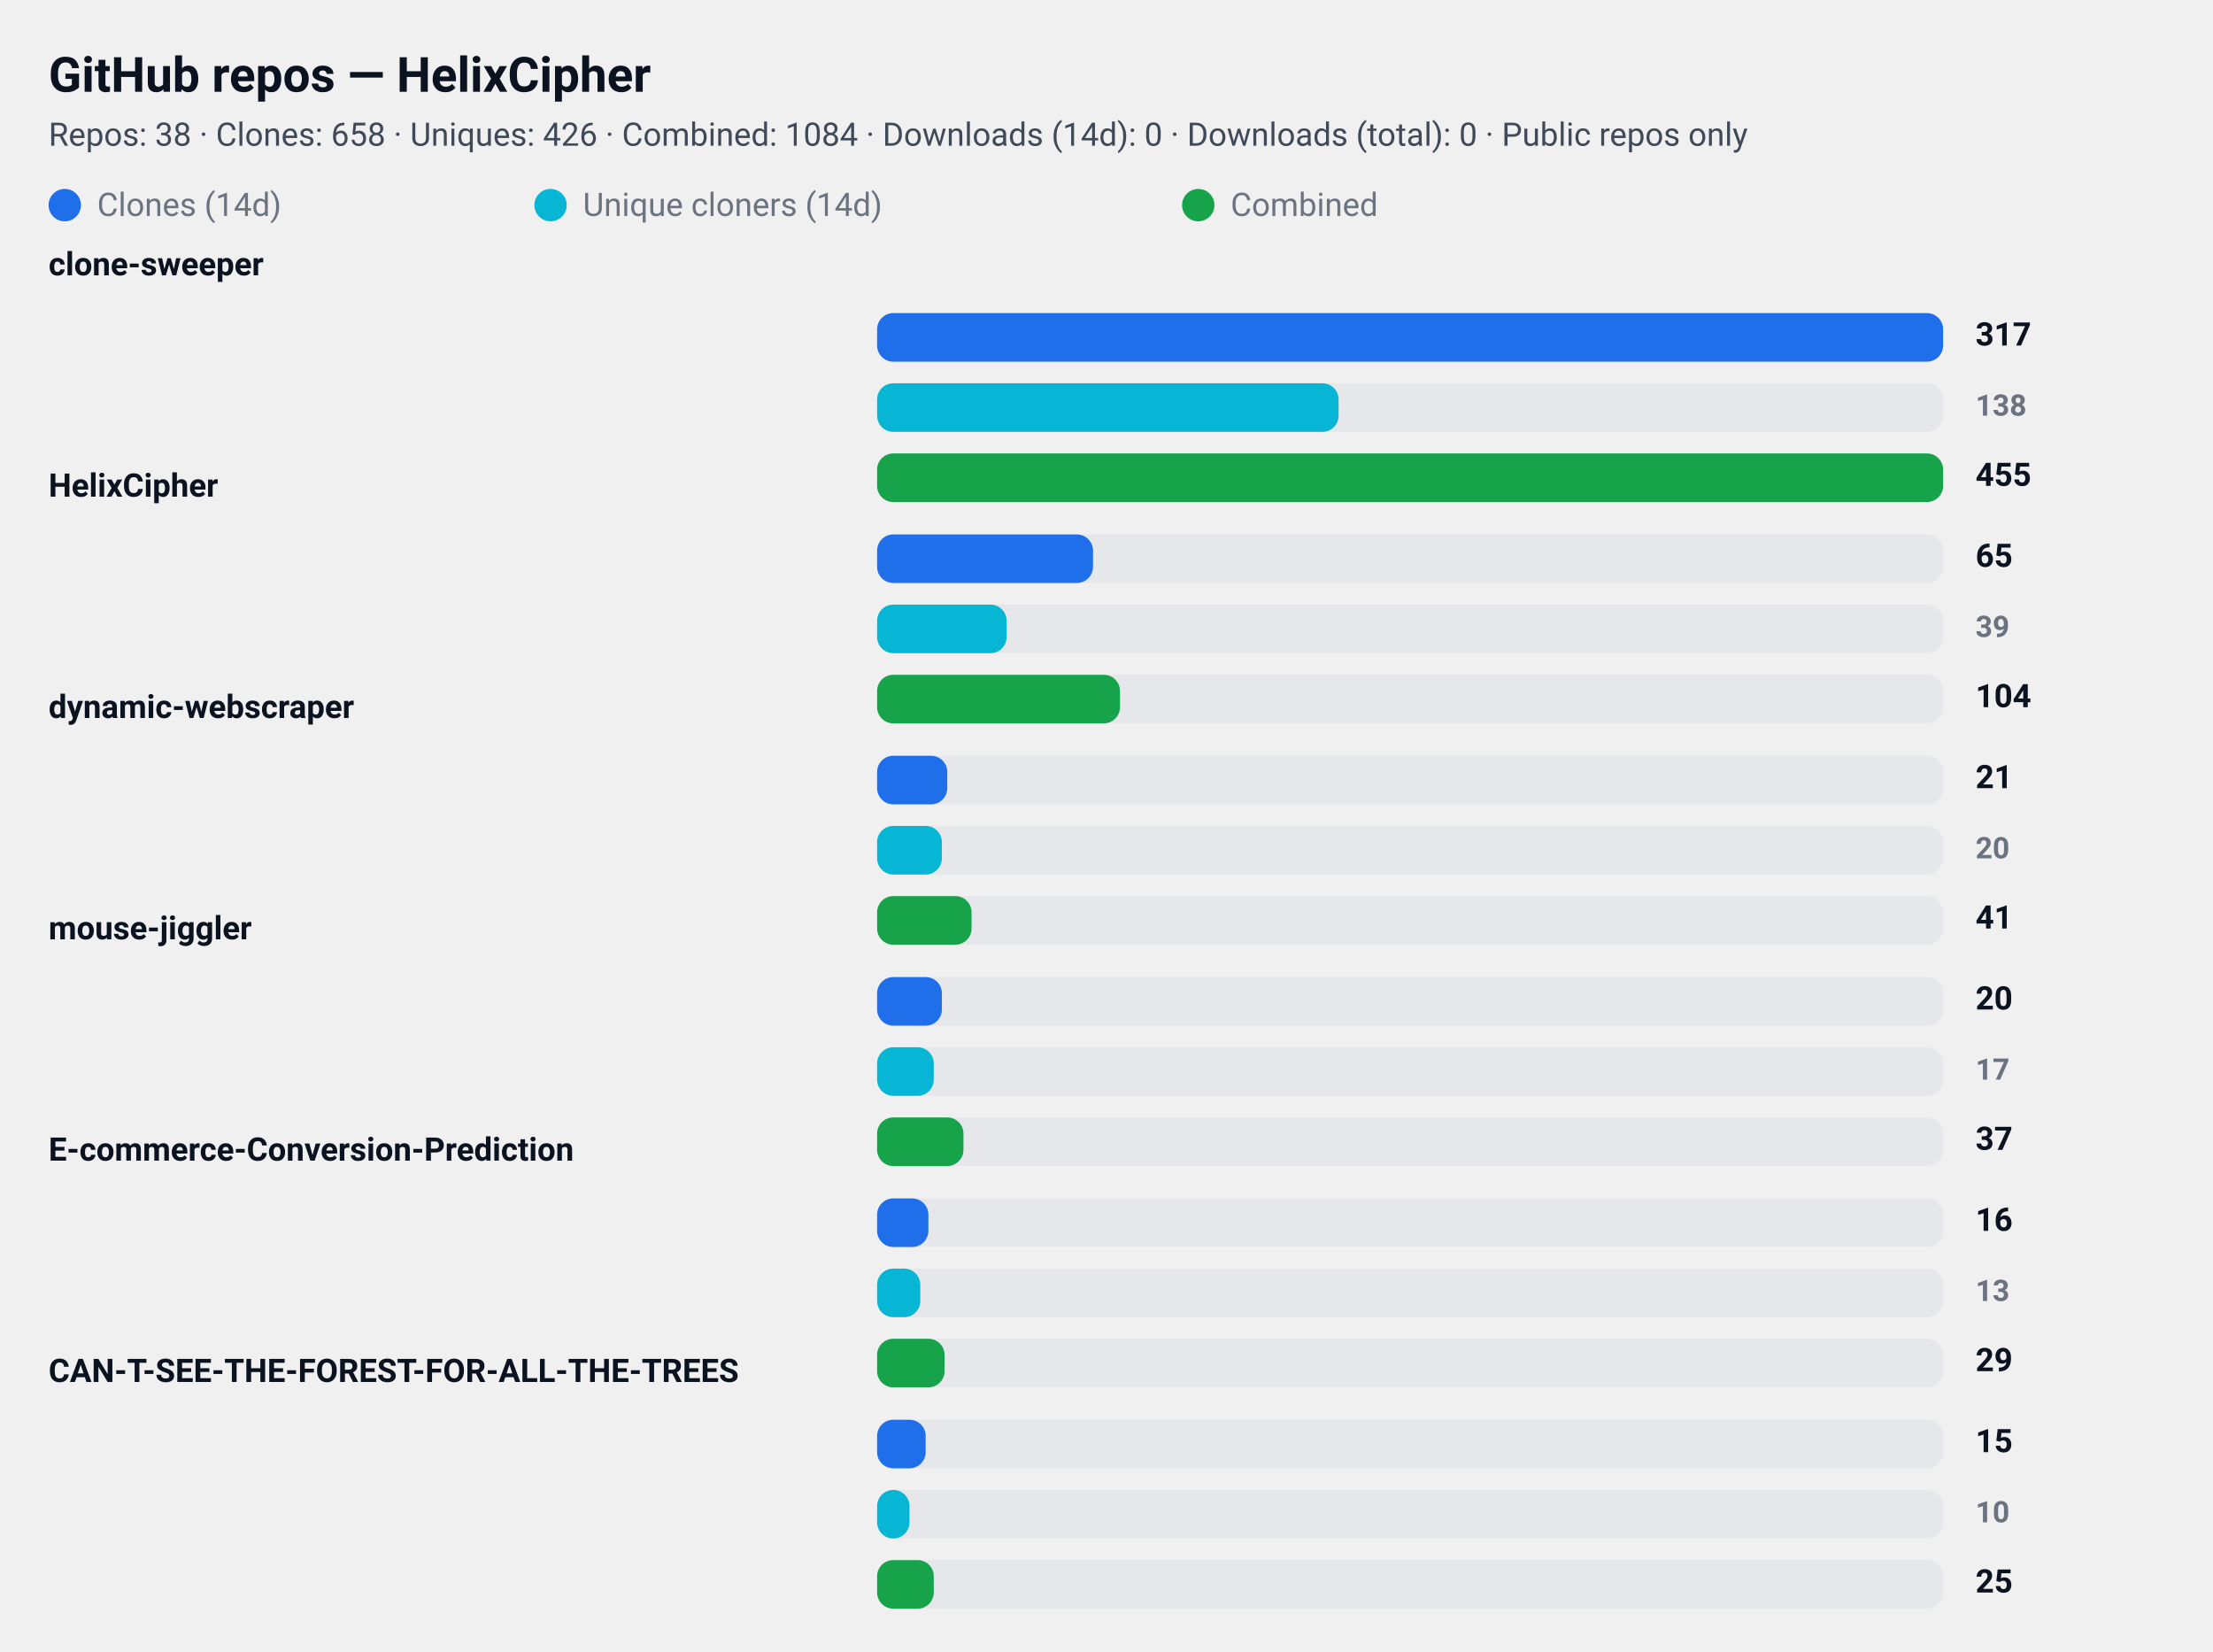
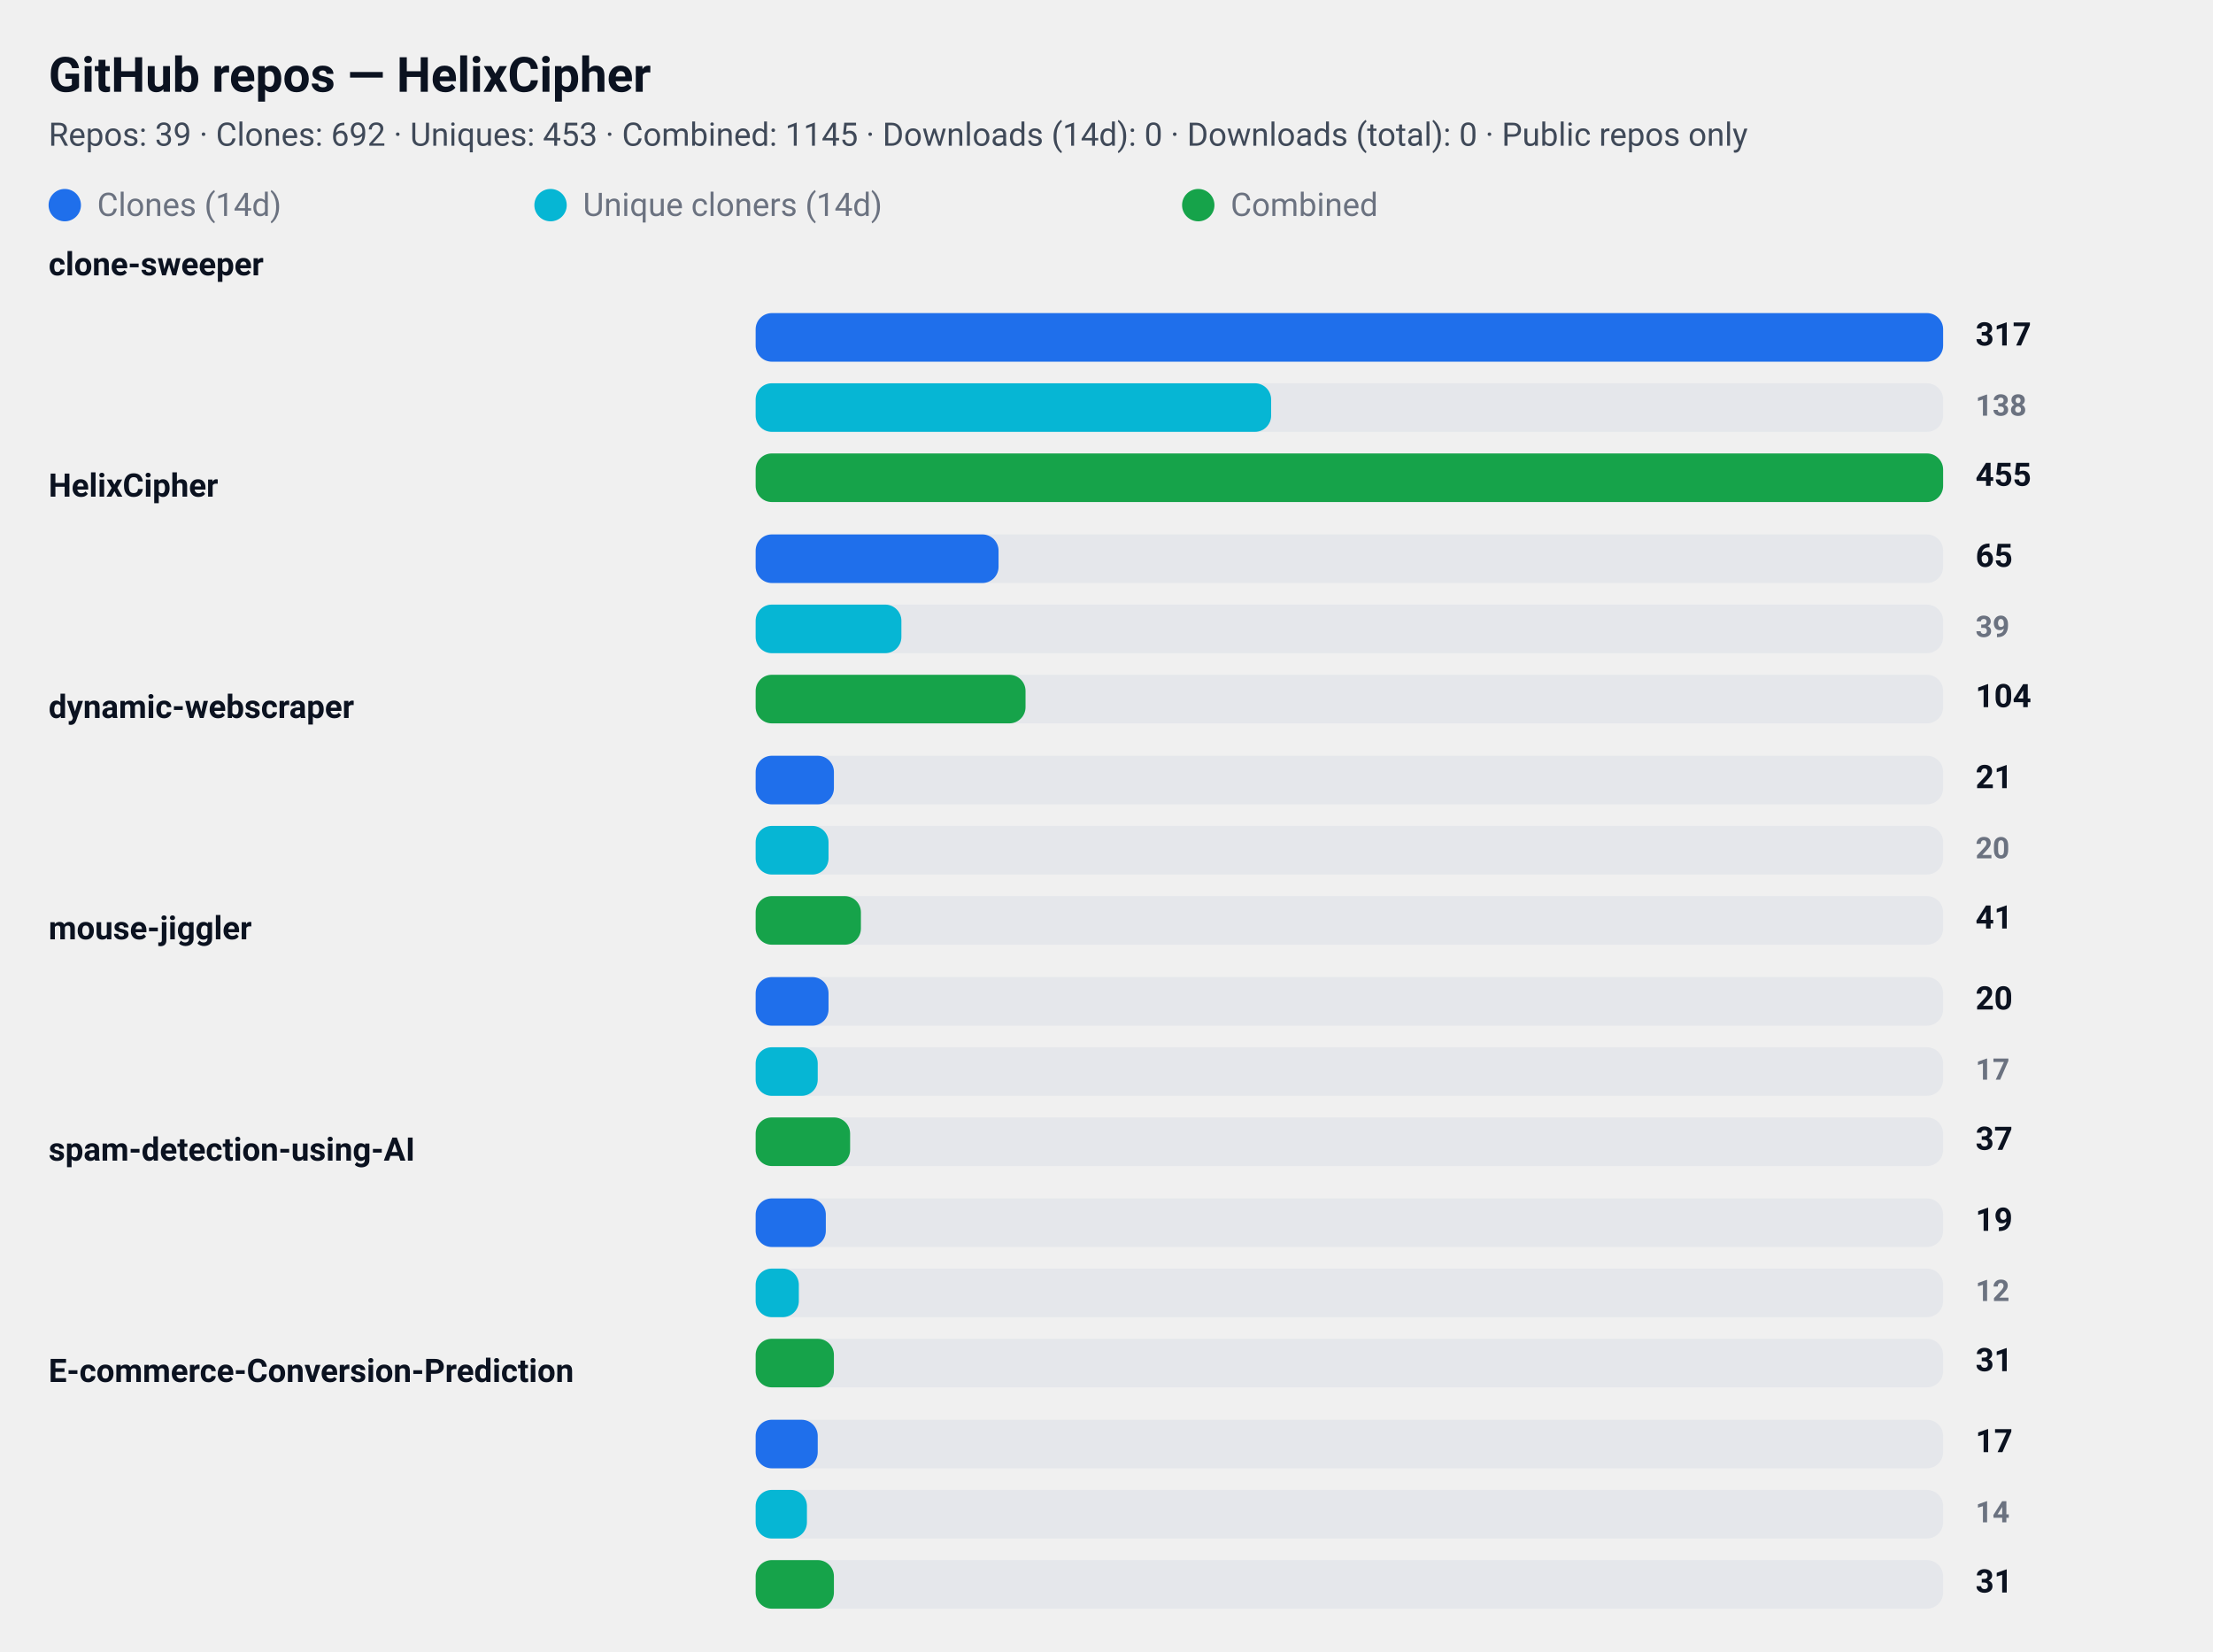
<svg xmlns="http://www.w3.org/2000/svg" width="820" height="612" viewBox="0 0 820 612" role="img" aria-label="GitHub repository clone statistics">
  <style>
  .card  { font-family: "Segoe UI", Roboto, "Helvetica Neue", Arial, sans-serif; }
  .title { font-weight: 700; font-size: 18px; fill: #0b1220; }
  .meta  { font-weight: 400; font-size: 12px; fill: #374151; opacity: 0.95; }
  .label { font-weight: 600; font-size: 12px; fill: #0b1220; }
  .count { font-weight: 700; font-size: 12px; fill: #0b1220; text-anchor: start; }
  .count-small { font-weight: 600; font-size: 11px; fill:#6b7280; text-anchor: start; }
  .muted { font-size:12px; fill:#6b7280; }

  .bar-clone { fill: #1f6feb; rx:6; }
  .bar-uniq  { fill: #06b6d4; rx:6; }
  .bar-comb  { fill: #16a34a; rx:6; }

  .bar-bg { fill: #e5e7eb; rx:6; }
  @media (prefers-color-scheme: dark) {
    .title, .meta, .label, .count, .count-small, .muted { fill: #ffffff; }
    .meta, .count-small { opacity: 0.9; }
  }
</style>
  <rect x="0" y="0" width="820" height="612" rx="12" fill="transparent" />
  <text x="18" y="34" class="title card">GitHub repos — HelixCipher</text>
-   <text x="18" y="54" class="meta card">Repos: 38 · Clones: 658 · Uniques: 426 · Combined: 1084 · Downloads (14d): 0 · Downloads (total): 0 · Public repos only</text>
+   <text x="18" y="54" class="meta card">Repos: 39 · Clones: 692 · Uniques: 453 · Combined: 1145 · Downloads (14d): 0 · Downloads (total): 0 · Public repos only</text>
  <g id="legend">
    <rect x="18" y="70" width="12" height="12" class="bar-clone" />
    <text x="36" y="80" class="muted card">Clones (14d)</text>
    <rect x="198" y="70" width="12" height="12" class="bar-uniq" />
    <text x="216" y="80" class="muted card">Unique cloners (14d)</text>
    <rect x="438" y="70" width="12" height="12" class="bar-comb" />
    <text x="456" y="80" class="muted card">Combined</text>
  </g>
  <text x="18" y="102" class="label card">clone-sweeper</text>
-   <rect x="325" y="116" width="395" height="18" class="bar-bg" />
-   <rect x="325" y="116" width="395" height="18" class="bar-clone" />
+   <rect x="280" y="116" width="440" height="18" class="bar-bg" />
+   <rect x="280" y="116" width="440" height="18" class="bar-clone" />
  <text x="732" y="128" class="count card">317</text>
-   <rect x="325" y="142" width="395" height="18" class="bar-bg" />
-   <rect x="325" y="142" width="171" height="18" class="bar-uniq" />
+   <rect x="280" y="142" width="440" height="18" class="bar-bg" />
+   <rect x="280" y="142" width="191" height="18" class="bar-uniq" />
  <text x="732" y="154" class="count-small card">138</text>
-   <rect x="325" y="168" width="395" height="18" class="bar-bg" />
-   <rect x="325" y="168" width="395" height="18" class="bar-comb" />
+   <rect x="280" y="168" width="440" height="18" class="bar-bg" />
+   <rect x="280" y="168" width="440" height="18" class="bar-comb" />
  <text x="732" y="180" class="count card">455</text>
  <text x="18" y="184" class="label card">HelixCipher</text>
-   <rect x="325" y="198" width="395" height="18" class="bar-bg" />
-   <rect x="325" y="198" width="80" height="18" class="bar-clone" />
+   <rect x="280" y="198" width="440" height="18" class="bar-bg" />
+   <rect x="280" y="198" width="90" height="18" class="bar-clone" />
  <text x="732" y="210" class="count card">65</text>
-   <rect x="325" y="224" width="395" height="18" class="bar-bg" />
-   <rect x="325" y="224" width="48" height="18" class="bar-uniq" />
+   <rect x="280" y="224" width="440" height="18" class="bar-bg" />
+   <rect x="280" y="224" width="54" height="18" class="bar-uniq" />
  <text x="732" y="236" class="count-small card">39</text>
-   <rect x="325" y="250" width="395" height="18" class="bar-bg" />
-   <rect x="325" y="250" width="90" height="18" class="bar-comb" />
+   <rect x="280" y="250" width="440" height="18" class="bar-bg" />
+   <rect x="280" y="250" width="100" height="18" class="bar-comb" />
  <text x="732" y="262" class="count card">104</text>
  <text x="18" y="266" class="label card">dynamic-webscraper</text>
-   <rect x="325" y="280" width="395" height="18" class="bar-bg" />
-   <rect x="325" y="280" width="26" height="18" class="bar-clone" />
+   <rect x="280" y="280" width="440" height="18" class="bar-bg" />
+   <rect x="280" y="280" width="29" height="18" class="bar-clone" />
  <text x="732" y="292" class="count card">21</text>
-   <rect x="325" y="306" width="395" height="18" class="bar-bg" />
-   <rect x="325" y="306" width="24" height="18" class="bar-uniq" />
+   <rect x="280" y="306" width="440" height="18" class="bar-bg" />
+   <rect x="280" y="306" width="27" height="18" class="bar-uniq" />
  <text x="732" y="318" class="count-small card">20</text>
-   <rect x="325" y="332" width="395" height="18" class="bar-bg" />
-   <rect x="325" y="332" width="35" height="18" class="bar-comb" />
+   <rect x="280" y="332" width="440" height="18" class="bar-bg" />
+   <rect x="280" y="332" width="39" height="18" class="bar-comb" />
  <text x="732" y="344" class="count card">41</text>
  <text x="18" y="348" class="label card">mouse-jiggler</text>
-   <rect x="325" y="362" width="395" height="18" class="bar-bg" />
-   <rect x="325" y="362" width="24" height="18" class="bar-clone" />
+   <rect x="280" y="362" width="440" height="18" class="bar-bg" />
+   <rect x="280" y="362" width="27" height="18" class="bar-clone" />
  <text x="732" y="374" class="count card">20</text>
-   <rect x="325" y="388" width="395" height="18" class="bar-bg" />
-   <rect x="325" y="388" width="21" height="18" class="bar-uniq" />
+   <rect x="280" y="388" width="440" height="18" class="bar-bg" />
+   <rect x="280" y="388" width="23" height="18" class="bar-uniq" />
  <text x="732" y="400" class="count-small card">17</text>
-   <rect x="325" y="414" width="395" height="18" class="bar-bg" />
-   <rect x="325" y="414" width="32" height="18" class="bar-comb" />
+   <rect x="280" y="414" width="440" height="18" class="bar-bg" />
+   <rect x="280" y="414" width="35" height="18" class="bar-comb" />
  <text x="732" y="426" class="count card">37</text>
-   <text x="18" y="430" class="label card">E-commerce-Conversion-Prediction</text>
-   <rect x="325" y="444" width="395" height="18" class="bar-bg" />
-   <rect x="325" y="444" width="19" height="18" class="bar-clone" />
-   <text x="732" y="456" class="count card">16</text>
-   <rect x="325" y="470" width="395" height="18" class="bar-bg" />
-   <rect x="325" y="470" width="16" height="18" class="bar-uniq" />
-   <text x="732" y="482" class="count-small card">13</text>
-   <rect x="325" y="496" width="395" height="18" class="bar-bg" />
-   <rect x="325" y="496" width="25" height="18" class="bar-comb" />
-   <text x="732" y="508" class="count card">29</text>
-   <text x="18" y="512" class="label card">CAN-T-SEE-THE-FOREST-FOR-ALL-THE-TREES</text>
-   <rect x="325" y="526" width="395" height="18" class="bar-bg" />
-   <rect x="325" y="526" width="18" height="18" class="bar-clone" />
-   <text x="732" y="538" class="count card">15</text>
-   <rect x="325" y="552" width="395" height="18" class="bar-bg" />
-   <rect x="325" y="552" width="12" height="18" class="bar-uniq" />
-   <text x="732" y="564" class="count-small card">10</text>
-   <rect x="325" y="578" width="395" height="18" class="bar-bg" />
-   <rect x="325" y="578" width="21" height="18" class="bar-comb" />
-   <text x="732" y="590" class="count card">25</text>
+   <text x="18" y="430" class="label card">spam-detection-using-AI</text>
+   <rect x="280" y="444" width="440" height="18" class="bar-bg" />
+   <rect x="280" y="444" width="26" height="18" class="bar-clone" />
+   <text x="732" y="456" class="count card">19</text>
+   <rect x="280" y="470" width="440" height="18" class="bar-bg" />
+   <rect x="280" y="470" width="16" height="18" class="bar-uniq" />
+   <text x="732" y="482" class="count-small card">12</text>
+   <rect x="280" y="496" width="440" height="18" class="bar-bg" />
+   <rect x="280" y="496" width="29" height="18" class="bar-comb" />
+   <text x="732" y="508" class="count card">31</text>
+   <text x="18" y="512" class="label card">E-commerce-Conversion-Prediction</text>
+   <rect x="280" y="526" width="440" height="18" class="bar-bg" />
+   <rect x="280" y="526" width="23" height="18" class="bar-clone" />
+   <text x="732" y="538" class="count card">17</text>
+   <rect x="280" y="552" width="440" height="18" class="bar-bg" />
+   <rect x="280" y="552" width="19" height="18" class="bar-uniq" />
+   <text x="732" y="564" class="count-small card">14</text>
+   <rect x="280" y="578" width="440" height="18" class="bar-bg" />
+   <rect x="280" y="578" width="29" height="18" class="bar-comb" />
+   <text x="732" y="590" class="count card">31</text>
</svg>
